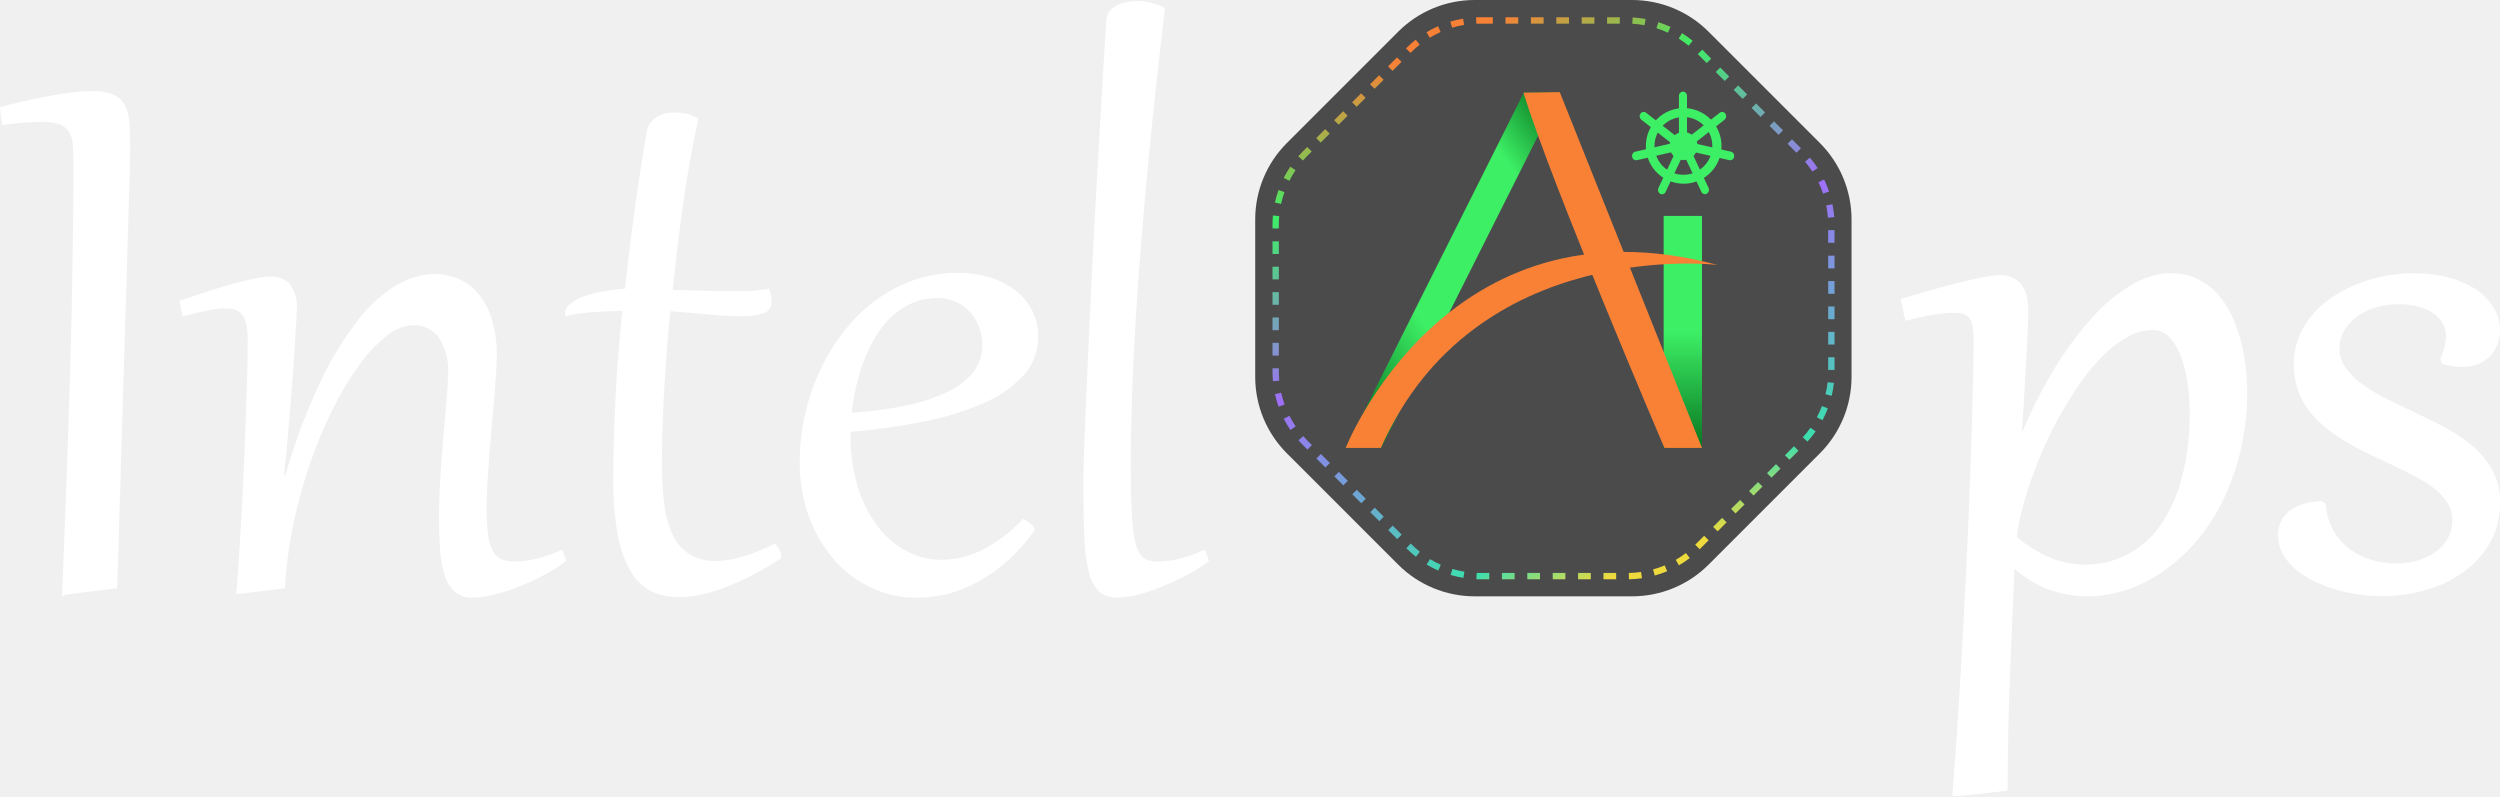
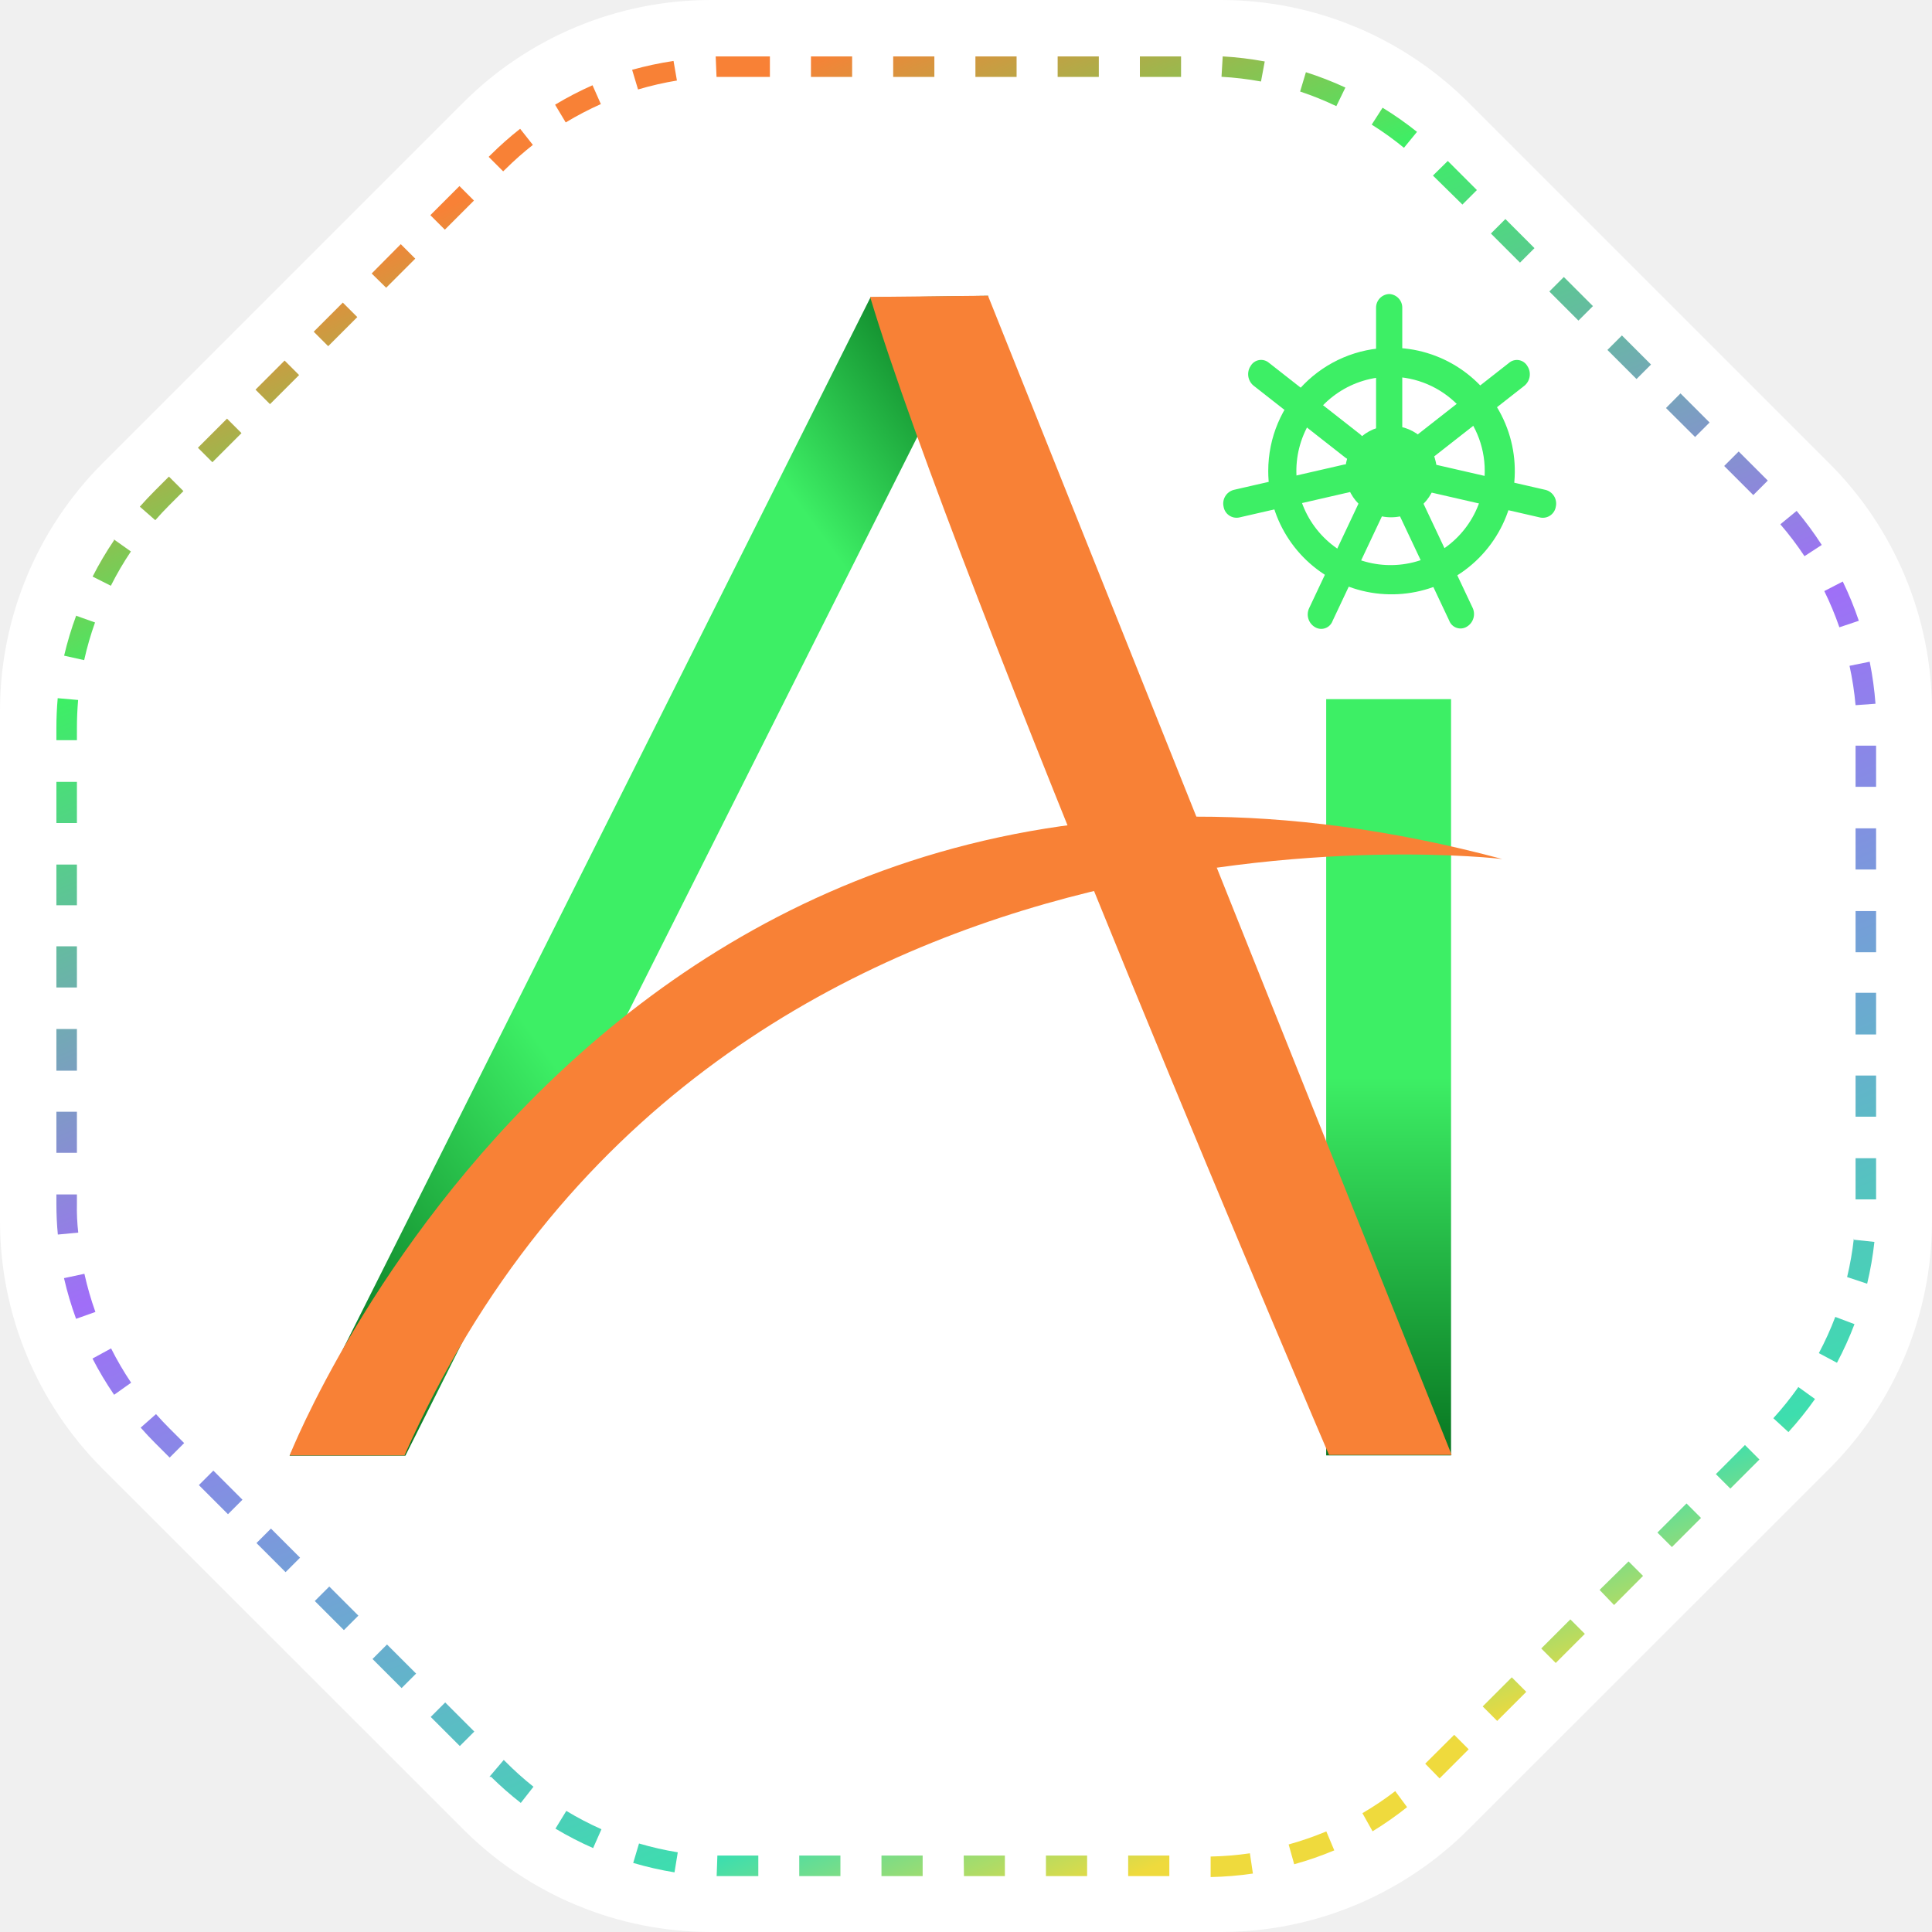
- <svg xmlns="http://www.w3.org/2000/svg" id="Logo-white" width="161.459" height="51.41" viewBox="0 0 161.459 51.41">
+ <svg xmlns="http://www.w3.org/2000/svg" id="IntelOps_icon-light" width="16" height="16" viewBox="0 0 16 16">
  <defs>
    <linearGradient id="linear-gradient" x1="0.309" y1="0.04" x2="0.69" y2="0.962" gradientUnits="objectBoundingBox">
      <stop offset="0" stop-color="#f88136" />
      <stop offset="0.171" stop-color="#3def65" />
      <stop offset="0.485" stop-color="#a06ef8" />
      <stop offset="0.904" stop-color="#3ddeae" />
      <stop offset="1" stop-color="#efda3d" />
    </linearGradient>
    <linearGradient id="linear-gradient-2" x1="0.5" y1="0.5" x2="0.5" y2="1" gradientUnits="objectBoundingBox">
      <stop offset="0" stop-color="#3def65" />
      <stop offset="1" stop-color="#087621" />
    </linearGradient>
    <linearGradient id="linear-gradient-3" x1="0.912" x2="0.092" y2="0.995" gradientUnits="objectBoundingBox">
      <stop offset="0" stop-color="#0a7a23" />
      <stop offset="0.196" stop-color="#3def65" />
      <stop offset="0.66" stop-color="#3def65" />
      <stop offset="1" stop-color="#036b1b" />
    </linearGradient>
  </defs>
-   <g id="Group_255" data-name="Group 255" transform="translate(0 0.065)">
-     <g id="Group_279" data-name="Group 279" transform="translate(122.76 17.581)">
-       <path id="ps" d="M-2.057-81.349Q-.536-81.811.536-82.1t1.8-.448q.726-.163,1.14-.224a4.667,4.667,0,0,1,.618-.061,1.964,1.964,0,0,1,.638.1,1.247,1.247,0,0,1,.523.346,1.65,1.65,0,0,1,.346.658A3.674,3.674,0,0,1,5.723-80.7q0,.2-.02.8t-.075,1.65q-.054,1.052-.143,2.579t-.224,3.591l.163.014a32.229,32.229,0,0,1,2.288-4.663,21.613,21.613,0,0,1,2.5-3.414,10.552,10.552,0,0,1,2.532-2.1,4.905,4.905,0,0,1,2.4-.713,3.656,3.656,0,0,1,1.629.346A4.045,4.045,0,0,1,18-81.682a5.34,5.34,0,0,1,.876,1.33,9.323,9.323,0,0,1,.57,1.575,11.576,11.576,0,0,1,.312,1.663,14.085,14.085,0,0,1,.1,1.575,16.334,16.334,0,0,1-.407,3.733,15.072,15.072,0,0,1-1.113,3.184,12.436,12.436,0,0,1-1.67,2.586,10.887,10.887,0,0,1-2.084,1.921,9.281,9.281,0,0,1-2.349,1.195,7.674,7.674,0,0,1-2.464.414A7.159,7.159,0,0,1,7.2-62.98a6.708,6.708,0,0,1-2.349-1.575q-.149,3.408-.3,7.039t-.163,7.582l-2.851.326-.285-.014q.2-2.539.38-5.329t.326-5.6q.149-2.81.272-5.532t.2-5.111q.081-2.389.129-4.338t.048-3.224a6.578,6.578,0,0,0-.054-.9,1.691,1.691,0,0,0-.21-.645.959.959,0,0,0-.455-.387,2.014,2.014,0,0,0-.787-.129,8.4,8.4,0,0,0-1.222.109q-.72.109-1.738.367ZM4.976-66.035a8.522,8.522,0,0,0,2.3,1.439,6.123,6.123,0,0,0,2.3.462,6.153,6.153,0,0,0,2.8-.645A6.148,6.148,0,0,0,14.595-66.7a9.746,9.746,0,0,0,1.453-3.156,16.367,16.367,0,0,0,.523-4.365,13.167,13.167,0,0,0-.143-1.9,8.244,8.244,0,0,0-.448-1.772,3.791,3.791,0,0,0-.8-1.3,1.614,1.614,0,0,0-1.2-.509,3.5,3.5,0,0,0-1.643.428,7.142,7.142,0,0,0-1.582,1.154,12.064,12.064,0,0,0-1.473,1.7,23.148,23.148,0,0,0-1.33,2.07A25.022,25.022,0,0,0,6.809-72.1q-.516,1.161-.9,2.26t-.625,2.077A12.038,12.038,0,0,0,4.976-66.035Zm19.971-2.1a4.1,4.1,0,0,0,.55,1.779,4.1,4.1,0,0,0,1.12,1.222,4.766,4.766,0,0,0,1.473.706A5.833,5.833,0,0,0,29.7-64.2a5.074,5.074,0,0,0,1.439-.2,4.022,4.022,0,0,0,1.222-.584,2.945,2.945,0,0,0,.849-.937,2.466,2.466,0,0,0,.319-1.249,2.332,2.332,0,0,0-.339-1.263,3.887,3.887,0,0,0-.91-.991,7.883,7.883,0,0,0-1.324-.828q-.753-.38-1.568-.774-.72-.339-1.446-.686t-1.405-.753a11.277,11.277,0,0,1-1.269-.882A6.124,6.124,0,0,1,24.234-74.4a4.653,4.653,0,0,1-.692-1.29,4.733,4.733,0,0,1-.251-1.582A4.466,4.466,0,0,1,23.616-79a4.967,4.967,0,0,1,.889-1.419,6.294,6.294,0,0,1,1.3-1.106,8.478,8.478,0,0,1,1.582-.794,9.517,9.517,0,0,1,1.731-.475,10,10,0,0,1,1.731-.156,8.628,8.628,0,0,1,2.057.238,5.752,5.752,0,0,1,1.7.692,3.705,3.705,0,0,1,1.154,1.106,2.614,2.614,0,0,1,.428,1.466,2.4,2.4,0,0,1-.109.679,1.98,1.98,0,0,1-.367.686,2.089,2.089,0,0,1-.679.536A2.347,2.347,0,0,1,34-77.317a4.392,4.392,0,0,1-1.195-.177l-.041-.136a4.407,4.407,0,0,0,.272-.8,3.144,3.144,0,0,0,.081-.679,1.835,1.835,0,0,0-.319-1.052,2.469,2.469,0,0,0-.767-.7,3.447,3.447,0,0,0-1.025-.394,5.211,5.211,0,0,0-1.106-.122,5.352,5.352,0,0,0-1.724.258,4.069,4.069,0,0,0-1.283.686,3.054,3.054,0,0,0-.8.971,2.441,2.441,0,0,0-.278,1.127A2.356,2.356,0,0,0,26.209-77a4.539,4.539,0,0,0,1.045,1.086,10.015,10.015,0,0,0,1.5.93q.849.434,1.772.869,1.032.489,2.05,1.011A9.937,9.937,0,0,1,34.4-71.914a5.615,5.615,0,0,1,1.3,1.527,4,4,0,0,1,.5,2.03,4.936,4.936,0,0,1-.618,2.484,5.751,5.751,0,0,1-1.65,1.833,7.61,7.61,0,0,1-2.369,1.134,9.939,9.939,0,0,1-2.776.387,10.6,10.6,0,0,1-1.487-.109,9.973,9.973,0,0,1-1.487-.326,8.817,8.817,0,0,1-1.364-.536,5.379,5.379,0,0,1-1.127-.733,3.312,3.312,0,0,1-.76-.923,2.3,2.3,0,0,1-.278-1.12,1.688,1.688,0,0,1,.224-.9,1.817,1.817,0,0,1,.591-.6,2.842,2.842,0,0,1,.821-.346,4.265,4.265,0,0,1,.93-.129Z" transform="translate(2.301 83.161)" fill="#fff" />
-       <path id="ps_-_Outline" data-name="ps - Outline" d="M13.647-84.451a3.88,3.88,0,0,1,1.722.368,4.273,4.273,0,0,1,1.292.971,5.575,5.575,0,0,1,.91,1.382,9.576,9.576,0,0,1,.583,1.61,11.842,11.842,0,0,1,.318,1.693,14.361,14.361,0,0,1,.1,1.6,16.62,16.62,0,0,1-.413,3.781,15.353,15.353,0,0,1-1.129,3.228,12.7,12.7,0,0,1-1.7,2.63A11.147,11.147,0,0,1,13.2-65.231a9.533,9.533,0,0,1-2.4,1.221,7.919,7.919,0,0,1-2.531.425,7.4,7.4,0,0,1-2.641-.489,6.713,6.713,0,0,1-2.084-1.3c-.093,2.122-.186,4.332-.279,6.578-.1,2.407-.154,4.956-.163,7.574v.187l-3.054.349-.519-.025.017-.217c.135-1.683.263-3.475.38-5.325s.227-3.734.326-5.6.19-3.726.271-5.531.15-3.525.2-5.109.1-3.043.129-4.336S.906-79.2.906-80.046a6.4,6.4,0,0,0-.052-.874,1.493,1.493,0,0,0-.182-.565.747.747,0,0,0-.358-.3,1.822,1.822,0,0,0-.7-.112,8.233,8.233,0,0,0-1.19.106c-.471.071-1.049.193-1.718.362l-.214.054L-3.8-82.785l.183-.056c1.011-.307,1.886-.559,2.6-.749s1.322-.341,1.807-.45.876-.186,1.156-.227a4.805,4.805,0,0,1,.648-.063,2.183,2.183,0,0,1,.706.113,1.461,1.461,0,0,1,.61.4,1.863,1.863,0,0,1,.393.741,3.9,3.9,0,0,1,.131,1.085c0,.139-.007.4-.02.808s-.039.954-.075,1.653-.084,1.566-.143,2.581c-.047.815-.1,1.755-.173,2.8a31.444,31.444,0,0,1,2.009-3.983,21.924,21.924,0,0,1,2.523-3.448,10.808,10.808,0,0,1,2.584-2.139,6.209,6.209,0,0,1,1.276-.553A4.337,4.337,0,0,1,13.647-84.451ZM8.271-64.005a7.5,7.5,0,0,0,2.4-.4,9.113,9.113,0,0,0,2.3-1.168,10.727,10.727,0,0,0,2.044-1.884A12.284,12.284,0,0,0,16.649-70a14.932,14.932,0,0,0,1.1-3.139,16.2,16.2,0,0,0,.4-3.685,13.941,13.941,0,0,0-.094-1.551,11.419,11.419,0,0,0-.307-1.633,9.155,9.155,0,0,0-.557-1.539,5.155,5.155,0,0,0-.841-1.279,3.854,3.854,0,0,0-1.165-.876,3.465,3.465,0,0,0-1.537-.325,4.722,4.722,0,0,0-2.3.686,10.394,10.394,0,0,0-2.48,2.057,21.507,21.507,0,0,0-2.473,3.381,32.171,32.171,0,0,0-2.272,4.633l-.058.144-.524-.044.014-.206c.09-1.368.165-2.576.224-3.589s.106-1.881.142-2.578S3.982-80.8,4-81.193s.02-.661.02-.794a3.486,3.486,0,0,0-.114-.965,1.452,1.452,0,0,0-.3-.576,1.031,1.031,0,0,0-.436-.289,1.764,1.764,0,0,0-.57-.091,4.508,4.508,0,0,0-.587.059c-.27.04-.648.114-1.125.221s-1.082.258-1.791.446c-.666.177-1.474.409-2.4.689l.122.6c.593-.145,1.111-.252,1.544-.317A8.643,8.643,0,0,1-.39-82.32a2.195,2.195,0,0,1,.871.146,1.169,1.169,0,0,1,.551.471,1.906,1.906,0,0,1,.239.725,6.817,6.817,0,0,1,.056.932c0,.848-.016,1.935-.048,3.229s-.075,2.754-.129,4.34-.123,3.307-.2,5.114S.774-63.695.675-61.829s-.209,3.751-.326,5.6c-.112,1.773-.234,3.493-.363,5.116l.051,0,2.648-.3c.011-2.559.066-5.048.162-7.4.1-2.409.2-4.778.3-7.04l.021-.477.338.338A6.531,6.531,0,0,0,5.78-64.467,6.983,6.983,0,0,0,8.271-64.005ZM29.355-84.451a8.878,8.878,0,0,1,2.107.244,5.988,5.988,0,0,1,1.759.718,3.931,3.931,0,0,1,1.218,1.169,2.832,2.832,0,0,1,.462,1.582,2.621,2.621,0,0,1-.117.739,2.2,2.2,0,0,1-.4.758,2.307,2.307,0,0,1-.746.591,2.564,2.564,0,0,1-1.124.254h0a4.622,4.622,0,0,1-1.252-.184l-.111-.031-.1-.32L31.077-79a4.219,4.219,0,0,0,.259-.762,2.953,2.953,0,0,0,.076-.631,1.637,1.637,0,0,0-.28-.932,2.272,2.272,0,0,0-.7-.64,3.254,3.254,0,0,0-.963-.369,5.023,5.023,0,0,0-1.062-.117,5.168,5.168,0,0,0-1.657.247,3.879,3.879,0,0,0-1.217.649,2.86,2.86,0,0,0-.747.9,2.244,2.244,0,0,0-.255,1.031,2.16,2.16,0,0,0,.358,1.221,4.35,4.35,0,0,0,1,1.035,9.85,9.85,0,0,0,1.469.91c.561.287,1.155.579,1.765.866.687.325,1.379.667,2.057,1.015a10.194,10.194,0,0,1,1.858,1.213,5.851,5.851,0,0,1,1.345,1.584,4.228,4.228,0,0,1,.524,2.134,5.692,5.692,0,0,1-.161,1.371,4.808,4.808,0,0,1-.485,1.217,5.986,5.986,0,0,1-1.709,1.9,7.854,7.854,0,0,1-2.434,1.165,10.2,10.2,0,0,1-2.835.4,10.863,10.863,0,0,1-1.516-.111,10.233,10.233,0,0,1-1.518-.333,9.068,9.068,0,0,1-1.4-.549,5.613,5.613,0,0,1-1.171-.762,3.536,3.536,0,0,1-.808-.982,2.515,2.515,0,0,1-.3-1.221,1.9,1.9,0,0,1,.255-1.006,2.034,2.034,0,0,1,.658-.666,3.064,3.064,0,0,1,.882-.372,4.5,4.5,0,0,1,.976-.135l.082,0,.234.2.008.084a3.906,3.906,0,0,0,.52,1.688,3.908,3.908,0,0,0,1.063,1.16,4.579,4.579,0,0,0,1.409.675A5.65,5.65,0,0,0,28.2-65.7a4.887,4.887,0,0,0,1.38-.2,3.831,3.831,0,0,0,1.159-.553,2.75,2.75,0,0,0,.789-.871,2.27,2.27,0,0,0,.291-1.144,2.136,2.136,0,0,0-.307-1.151,3.7,3.7,0,0,0-.861-.937,7.711,7.711,0,0,0-1.288-.806c-.5-.252-1.025-.511-1.564-.772-.478-.226-.965-.456-1.446-.685s-.967-.489-1.423-.763a11.541,11.541,0,0,1-1.293-.9,6.363,6.363,0,0,1-1.067-1.088,4.884,4.884,0,0,1-.724-1.348,4.964,4.964,0,0,1-.263-1.652,4.7,4.7,0,0,1,.342-1.8,5.2,5.2,0,0,1,.927-1.478A6.534,6.534,0,0,1,24.2-82.992a8.728,8.728,0,0,1,1.621-.814,9.772,9.772,0,0,1,1.769-.486A10.26,10.26,0,0,1,29.355-84.451ZM32.5-78.817a2.15,2.15,0,0,0,.938-.207,1.89,1.89,0,0,0,.612-.482,1.78,1.78,0,0,0,.328-.613,2.2,2.2,0,0,0,.1-.619,2.419,2.419,0,0,0-.393-1.351A3.514,3.514,0,0,0,33-83.133a5.57,5.57,0,0,0-1.635-.666,8.457,8.457,0,0,0-2.007-.232,9.839,9.839,0,0,0-1.695.153,9.35,9.35,0,0,0-1.693.465,8.308,8.308,0,0,0-1.543.775,6.114,6.114,0,0,0-1.26,1.07,4.781,4.781,0,0,0-.852,1.359A4.278,4.278,0,0,0,22-78.566a4.546,4.546,0,0,0,.239,1.512,4.464,4.464,0,0,0,.661,1.232,5.942,5.942,0,0,0,1,1.016,11.117,11.117,0,0,0,1.246.866c.445.267.911.517,1.387.744s.967.46,1.445.685h0c.542.262,1.07.523,1.571.775a8.131,8.131,0,0,1,1.359.851,4.114,4.114,0,0,1,.958,1.045,2.55,2.55,0,0,1,.371,1.374,2.685,2.685,0,0,1-.347,1.354,3.167,3.167,0,0,1-.908,1,4.25,4.25,0,0,1-1.285.615,5.308,5.308,0,0,1-1.5.212,6.07,6.07,0,0,1-1.667-.239A5,5,0,0,1,25-66.258a4.326,4.326,0,0,1-1.177-1.284,4.269,4.269,0,0,1-.57-1.769,4.066,4.066,0,0,0-.788.119,2.645,2.645,0,0,0-.761.32,1.617,1.617,0,0,0-.523.529,1.49,1.49,0,0,0-.193.786,2.1,2.1,0,0,0,.253,1.019,3.118,3.118,0,0,0,.713.865,5.194,5.194,0,0,0,1.083.7,8.648,8.648,0,0,0,1.332.523,9.807,9.807,0,0,0,1.455.319,10.443,10.443,0,0,0,1.457.107A9.775,9.775,0,0,0,30-64.4a7.436,7.436,0,0,0,2.3-1.1,5.568,5.568,0,0,0,1.59-1.766,4.752,4.752,0,0,0,.59-2.38,3.815,3.815,0,0,0-.468-1.925,5.431,5.431,0,0,0-1.249-1.47A9.773,9.773,0,0,0,30.983-74.2c-.674-.346-1.361-.685-2.044-1.008-.614-.289-1.212-.582-1.778-.872a10.27,10.27,0,0,1-1.532-.95,4.768,4.768,0,0,1-1.093-1.137,2.573,2.573,0,0,1-.429-1.454,2.66,2.66,0,0,1,.3-1.223,3.277,3.277,0,0,1,.855-1.038,4.3,4.3,0,0,1,1.349-.722,5.586,5.586,0,0,1,1.792-.269,5.445,5.445,0,0,1,1.151.127,3.673,3.673,0,0,1,1.087.418,2.689,2.689,0,0,1,.832.758,2.048,2.048,0,0,1,.358,1.17v0a3.368,3.368,0,0,1-.086.724,4.449,4.449,0,0,1-.236.727A4.1,4.1,0,0,0,32.5-78.817ZM12.48-81.206a1.825,1.825,0,0,1,1.352.573,4.016,4.016,0,0,1,.847,1.374,8.493,8.493,0,0,1,.46,1.817,13.44,13.44,0,0,1,.145,1.931,19.961,19.961,0,0,1-.132,2.358,13.919,13.919,0,0,1-.4,2.063,11.765,11.765,0,0,1-.636,1.761,8.572,8.572,0,0,1-.849,1.463,6.929,6.929,0,0,1-1.05,1.153,6.008,6.008,0,0,1-1.238.832,6.185,6.185,0,0,1-1.39.5,6.74,6.74,0,0,1-1.508.167,6.36,6.36,0,0,1-2.38-.477,8.771,8.771,0,0,1-2.359-1.474l-.083-.071.01-.109A12.3,12.3,0,0,1,3.58-69.1c.159-.655.371-1.361.63-2.1s.564-1.5.909-2.276a25.348,25.348,0,0,1,1.15-2.273,23.469,23.469,0,0,1,1.343-2.089,12.33,12.33,0,0,1,1.5-1.733,7.384,7.384,0,0,1,1.628-1.187A3.726,3.726,0,0,1,12.48-81.206Zm-4.4,15.572a5.973,5.973,0,0,0,2.709-.622,5.968,5.968,0,0,0,2.137-1.857,9.584,9.584,0,0,0,1.42-3.089,16.236,16.236,0,0,0,.515-4.308,13.018,13.018,0,0,0-.14-1.87,8.074,8.074,0,0,0-.436-1.727,3.6,3.6,0,0,0-.755-1.232,1.4,1.4,0,0,0-1.051-.445,3.31,3.31,0,0,0-1.545.4A6.966,6.966,0,0,0,9.4-79.262a11.909,11.909,0,0,0-1.447,1.674,23.048,23.048,0,0,0-1.318,2.052A24.93,24.93,0,0,0,5.5-73.3c-.34.765-.642,1.52-.9,2.245S4.145-69.641,3.989-69a12.3,12.3,0,0,0-.29,1.585,8.257,8.257,0,0,0,2.16,1.334A5.942,5.942,0,0,0,8.081-65.634Z" transform="translate(3.798 84.451)" fill="#fff" />
-     </g>
-     <path id="Intel" d="M14.6-138.837c0-.437-.021-1.237-.063-1.549a1.581,1.581,0,0,0-.286-.761,1.255,1.255,0,0,0-.635-.426,3.678,3.678,0,0,0-1.1-.133q-.461,0-1.131.049t-1.4.161l-.14-1.159q2.052-.531,3.525-.782a15.017,15.017,0,0,1,2.436-.251,3.286,3.286,0,0,1,1.417.244,1.528,1.528,0,0,1,.726.726,3.169,3.169,0,0,1,.272,1.18q.042.7.042,1.592,0,.307-.035,1.64t-.1,3.421q-.063,2.087-.147,4.8t-.175,5.759q-.091,3.051-.188,6.3t-.2,6.436l-3.309.419-.251.114c.112-2.671.212-5.342.3-7.73s.165-4.71.23-6.967.114-4.491.147-6.7S14.6-136.51,14.6-138.837Zm11.251,11.191a4.689,4.689,0,0,0-.084-.963,1.564,1.564,0,0,0-.258-.621.958.958,0,0,0-.44-.328,1.817,1.817,0,0,0-.628-.1,6.259,6.259,0,0,0-1.2.14q-.7.14-1.592.377l-.209-1.005q.991-.349,1.906-.635t1.682-.5q.768-.209,1.354-.321a5.248,5.248,0,0,1,.921-.112,1.652,1.652,0,0,1,1.264.482,2.393,2.393,0,0,1,.454,1.654q0,.14-.028.649t-.077,1.291q-.049.782-.119,1.794t-.161,2.157q-.091,1.145-.2,2.366t-.237,2.436l.084.014a39.022,39.022,0,0,1,2.276-6.08,21.119,21.119,0,0,1,2.471-4.021,8.881,8.881,0,0,1,2.5-2.227,4.931,4.931,0,0,1,2.373-.684,3.99,3.99,0,0,1,1.508.293,3.419,3.419,0,0,1,1.291.935,4.711,4.711,0,0,1,.9,1.654,7.851,7.851,0,0,1,.335,2.45q0,.419-.049,1.124t-.119,1.571q-.07.866-.161,1.836t-.161,1.906q-.07.935-.119,1.78t-.049,1.473a13.992,13.992,0,0,0,.091,1.773,3.289,3.289,0,0,0,.3,1.082,1.129,1.129,0,0,0,.558.545,2.2,2.2,0,0,0,.852.147,6.01,6.01,0,0,0,1.508-.2,9.6,9.6,0,0,0,1.578-.565l.265.726a8.61,8.61,0,0,1-1.271.824,16.613,16.613,0,0,1-1.613.768,12.768,12.768,0,0,1-1.682.565,6.008,6.008,0,0,1-1.48.216,1.668,1.668,0,0,1-1.187-.4,2.478,2.478,0,0,1-.649-1.1,7.171,7.171,0,0,1-.279-1.634q-.063-.935-.063-2.01,0-1.312.091-2.7t.2-2.646q.112-1.257.2-2.283t.091-1.64a3.858,3.858,0,0,0-.614-2.408,1.98,1.98,0,0,0-1.634-.775,2.845,2.845,0,0,0-1.7.684,9.411,9.411,0,0,0-1.78,1.878,19.129,19.129,0,0,0-1.7,2.82,29.047,29.047,0,0,0-1.473,3.518,32.228,32.228,0,0,0-1.089,3.958,27.328,27.328,0,0,0-.545,4.133l-2.918.363-.223-.014q.112-1.326.209-2.89t.181-3.176q.084-1.613.147-3.2t.112-2.96q.049-1.375.07-2.464T25.851-127.646Zm29.11-14.271q-.586,2.653-.984,5.48t-.677,5.578q.656.028,1.277.042l1.159.028q.538.014.977.014h.733a11.516,11.516,0,0,0,2.08-.154q.07.237.112.433a1.74,1.74,0,0,1,.042.363.756.756,0,0,1-.51.8,4.607,4.607,0,0,1-1.473.181q-.921,0-2.059-.112t-2.492-.209q-.154,1.494-.258,2.911t-.168,2.674q-.063,1.257-.091,2.332T52.6-119.69a20.718,20.718,0,0,0,.154,2.667,6.6,6.6,0,0,0,.544,1.99,2.931,2.931,0,0,0,1.075,1.25,3.184,3.184,0,0,0,1.731.433,6.181,6.181,0,0,0,1.682-.265,12.855,12.855,0,0,0,2.115-.852,1.477,1.477,0,0,1,.433.921q-.866.572-1.745,1.04a16.765,16.765,0,0,1-1.731.8,11.487,11.487,0,0,1-1.647.517,6.79,6.79,0,0,1-1.508.181,4.189,4.189,0,0,1-1.71-.342,3.123,3.123,0,0,1-1.34-1.215,7.032,7.032,0,0,1-.88-2.353,18.489,18.489,0,0,1-.314-3.742q0-1.27.042-2.618t.112-2.73q.07-1.382.181-2.764t.251-2.723q-1.1.014-2.045.091a10.143,10.143,0,0,0-1.613.244.432.432,0,0,1-.042-.2.744.744,0,0,1,.286-.551,2.74,2.74,0,0,1,.8-.468,6.567,6.567,0,0,1,1.222-.349,12.36,12.36,0,0,1,1.564-.2q.321-2.918.684-5.515t.726-4.635a1.362,1.362,0,0,1,.258-.6,1.472,1.472,0,0,1,.44-.377,1.812,1.812,0,0,1,.545-.2,3.058,3.058,0,0,1,.572-.056,3.255,3.255,0,0,1,.831.1A2.906,2.906,0,0,1,54.961-141.917ZM75.919-116.06q.084.042.216.119a1.88,1.88,0,0,1,.244.168,1.292,1.292,0,0,1,.2.2.328.328,0,0,1,.084.2.186.186,0,0,1-.042.112,11.518,11.518,0,0,1-1.682,1.892,10.362,10.362,0,0,1-1.871,1.34,8.369,8.369,0,0,1-1.976.8,7.944,7.944,0,0,1-1.983.258,6.885,6.885,0,0,1-3.072-.684,7.356,7.356,0,0,1-2.4-1.871,8.8,8.8,0,0,1-1.571-2.785,10.2,10.2,0,0,1-.565-3.428,13.892,13.892,0,0,1,.328-2.988,14.023,14.023,0,0,1,.949-2.848,13.122,13.122,0,0,1,1.515-2.52,10.591,10.591,0,0,1,2.031-2.024,9.391,9.391,0,0,1,2.5-1.347,8.594,8.594,0,0,1,2.925-.489,6.847,6.847,0,0,1,1.969.279,5.236,5.236,0,0,1,1.64.8,3.941,3.941,0,0,1,1.124,1.291,3.585,3.585,0,0,1,.419,1.745,3.655,3.655,0,0,1-.928,2.485,7.394,7.394,0,0,1-2.562,1.8,18.215,18.215,0,0,1-3.846,1.194,41.938,41.938,0,0,1-4.782.677v.237a11.11,11.11,0,0,0,.454,3.267,8.11,8.11,0,0,0,1.25,2.534,5.843,5.843,0,0,0,1.871,1.64,4.764,4.764,0,0,0,2.318.586,6.023,6.023,0,0,0,2.576-.621A9.413,9.413,0,0,0,75.919-116.06Zm-2.625-11.211a3.294,3.294,0,0,0-.216-1.2,2.991,2.991,0,0,0-.6-.97,2.8,2.8,0,0,0-.914-.649,2.771,2.771,0,0,0-1.145-.237,4.1,4.1,0,0,0-1.647.321,4.587,4.587,0,0,0-1.326.873,6.131,6.131,0,0,0-1.033,1.284,9.459,9.459,0,0,0-.761,1.557,12.4,12.4,0,0,0-.51,1.689,14.188,14.188,0,0,0-.279,1.689,25.077,25.077,0,0,0,3.553-.482,11.491,11.491,0,0,0,2.653-.88,4.63,4.63,0,0,0,1.654-1.284A2.736,2.736,0,0,0,73.294-127.271Zm11.793-21.792q-.279,2.374-.551,4.866t-.517,5.04q-.244,2.548-.454,5.117t-.363,5.061q-.154,2.492-.237,4.894t-.084,4.607q0,1.382.035,2.373t.112,1.675a5.975,5.975,0,0,0,.209,1.1,1.8,1.8,0,0,0,.328.642.959.959,0,0,0,.461.3,2.275,2.275,0,0,0,.628.077,5.737,5.737,0,0,0,1.445-.2,9.692,9.692,0,0,0,1.571-.565l.265.726a8.758,8.758,0,0,1-1.264.824,16.356,16.356,0,0,1-1.6.768,13.214,13.214,0,0,1-1.64.565,5.456,5.456,0,0,1-1.389.216,1.752,1.752,0,0,1-1.194-.384,2.459,2.459,0,0,1-.67-1.25,10.962,10.962,0,0,1-.293-2.255q-.063-1.389-.063-3.386,0-.726.042-2.073t.119-3.134q.077-1.787.175-3.909t.209-4.391q.112-2.269.237-4.579t.251-4.468q.126-2.157.237-4.07t.209-3.379a1.018,1.018,0,0,1,.2-.579,1.325,1.325,0,0,1,.468-.391,2.426,2.426,0,0,1,.642-.216,3.726,3.726,0,0,1,.719-.07A4.035,4.035,0,0,1,85.087-149.063Z" transform="translate(-9.853 149.51)" fill="#fff" />
-   </g>
-   <g id="Group_384" data-name="Group 384" transform="translate(81.066)">
-     <g id="Group_379" data-name="Group 379">
-       <path id="Polygon_14" data-name="Polygon 14" d="M24.343,0a6.977,6.977,0,0,1,4.932,2.043L36.47,9.238a6.977,6.977,0,0,1,2.043,4.933V24.343a6.977,6.977,0,0,1-2.044,4.934L29.276,36.47a6.977,6.977,0,0,1-4.933,2.043H14.171a6.977,6.977,0,0,1-4.932-2.043L2.043,29.276A6.977,6.977,0,0,1,0,24.343V14.171A6.977,6.977,0,0,1,2.043,9.238L9.238,2.043A6.977,6.977,0,0,1,14.171,0Z" fill="#4b4b4c" />
-       <path id="Polygon_14-2" data-name="Polygon 14" d="M8.409-5v0h.82v.41H8.41q-.123,0-.245,0l-.016-.41Q8.279-5,8.409-5Zm1.64,0h.82v.41h-.82Zm1.64,0h.82v.41h-.82Zm1.64,0h.82v.41h-.82Zm1.64,0h.82v.41h-.82Zm1.64,0h.82v.41h-.82Zm1.651.01a6.726,6.726,0,0,1,.839.1l-.074.4a6.314,6.314,0,0,0-.788-.094ZM7.308-4.909l.067.4a6.319,6.319,0,0,0-.773.179l-.118-.393A6.73,6.73,0,0,1,7.308-4.909Zm12.611.224a6.733,6.733,0,0,1,.788.306l-.172.372a6.322,6.322,0,0,0-.74-.288ZM5.692-4.425l.166.375a6.32,6.32,0,0,0-.7.367l-.212-.351A6.731,6.731,0,0,1,5.692-4.425Zm15.758.449a6.729,6.729,0,0,1,.686.493l-.26.317a6.316,6.316,0,0,0-.644-.463Zm-17.2.424.254.321a6.322,6.322,0,0,0-.545.485L3.911-2.7l-.29-.29.047-.047A6.734,6.734,0,0,1,4.248-3.552Zm18.505.64.58.58-.29.29-.58-.58Zm-19.712.5.29.29-.58.58-.29-.29Zm20.872.656.58.58-.29.29-.58-.58Zm-22.031.5.29.29-.58.58L1.3-.67Zm23.191.656.58.58-.29.29-.58-.58ZM.722-.09l.29.29L.432.78.142.49Zm25.51.656.58.58-.29.29-.58-.58Zm-26.67.5.29.29-.58.58-.29-.29Zm27.829.656.58.58-.29.29-.58-.58Zm-28.989.5.29.29-.58.58-.29-.29Zm30.148.656.58.58-.29.29-.58-.58Zm-31.308.5.29.29-.28.279q-.146.146-.281.3l-.308-.27q.144-.164.3-.32Zm32.463.683a6.73,6.73,0,0,1,.505.678l-.344.224a6.318,6.318,0,0,0-.474-.636Zm-33.558.585.34.229a6.319,6.319,0,0,0-.4.684l-.366-.185A6.731,6.731,0,0,1-3.852,4.657Zm34.479.828a6.733,6.733,0,0,1,.32.782l-.388.131a6.321,6.321,0,0,0-.3-.735Zm-35.24.678.386.137a6.319,6.319,0,0,0-.218.763l-.4-.088A6.731,6.731,0,0,1-4.612,6.163Zm35.778.921a6.73,6.73,0,0,1,.115.837l-.409.03a6.319,6.319,0,0,0-.108-.786Zm-36.139.727.408.037q-.025.279-.025.562v.239H-5V8.409Q-5,8.109-4.973,7.811Zm35.862.945h.41v.82h-.41ZM-5,9.469h.41v.82H-5Zm35.888.927h.41v.82h-.41ZM-5,11.109h.41v.82H-5Zm35.888.927h.41v.82h-.41ZM-5,12.749h.41v.82H-5Zm35.888.927h.41v.82h-.41ZM-5,14.388h.41v.82H-5Zm35.888.927h.41v.82h-.41ZM-5,16.028h.41v.82H-5Zm35.888.927h.41v.82h-.41ZM-5,17.668h.41v.22c0,.193.009.388.027.58l-.408.038C-4.99,18.3-5,18.094-5,17.889Zm35.851.9.408.044a6.729,6.729,0,0,1-.144.833l-.4-.1A6.317,6.317,0,0,0,30.851,18.572Zm-35.292.68a6.32,6.32,0,0,0,.22.762l-.386.138a6.731,6.731,0,0,1-.235-.812Zm34.923.86.384.145a6.732,6.732,0,0,1-.348.77l-.362-.192A6.321,6.321,0,0,0,30.483,20.112Zm-34.388.631a6.319,6.319,0,0,0,.4.683l-.339.23a6.73,6.73,0,0,1-.43-.728Zm33.647.769.335.236a6.73,6.73,0,0,1-.529.659l-.3-.276A6.317,6.317,0,0,0,29.741,21.512Zm-32.757.541q.13.147.269.287l.292.292-.29.29-.292-.292q-.149-.149-.287-.305Zm31.692.655.29.29-.58.58-.29-.29Zm-30.55.5.58.58-.29.29-.58-.58Zm29.39.656.29.29-.58.58-.29-.29Zm-28.231.5.58.58-.29.29-.58-.58Zm27.071.656.29.29-.58.58-.29-.29Zm-25.912.5.58.58-.29.29-.58-.58Zm24.752.656.29.29-.58.58-.29-.29Zm-23.592.5.58.58-.29.29-.58-.58Zm22.433.656.29.29-.58.58-.29-.29Zm-21.273.5.58.58-.29.29-.58-.58Zm20.114.656.29.29-.581.581-.287-.293.041-.041Zm-18.954.5.034.034a6.321,6.321,0,0,0,.558.5l-.254.322a6.734,6.734,0,0,1-.595-.528L3.634,29.3ZM21.7,29.6l.248.326a6.73,6.73,0,0,1-.7.468l-.205-.355A6.318,6.318,0,0,0,21.7,29.6ZM5.17,29.991a6.321,6.321,0,0,0,.7.365l-.165.375a6.732,6.732,0,0,1-.751-.388Zm15.158.406.159.378a6.732,6.732,0,0,1-.8.278l-.11-.395A6.323,6.323,0,0,0,20.328,30.4ZM6.62,30.628a6.316,6.316,0,0,0,.774.177l-.066.4a6.729,6.729,0,0,1-.824-.189Zm12.182.193.06.406a6.73,6.73,0,0,1-.842.07l-.008-.41A6.32,6.32,0,0,0,18.8,30.822Zm-10.619.063q.113,0,.226,0H9v.41H8.41q-.121,0-.241,0Zm1.632,0h.82v.41h-.82Zm1.64,0h.82v.41h-.82Zm1.64,0h.82v.41H13.1Zm1.64,0h.82v.41h-.82Zm1.64,0h.82v.41h-.82Z" transform="translate(6.117 6.117)" fill="url(#linear-gradient)" />
-     </g>
-     <g id="Group_404" data-name="Group 404" transform="translate(5.842 5.917)">
-       <g id="Group_395" data-name="Group 395" transform="translate(0 0)">
-         <path id="Path_198" data-name="Path 198" d="M0,120H2.475v14.985H0Z" transform="translate(20.537 -111.972)" fill="url(#linear-gradient-2)" />
-         <path id="Path_196" data-name="Path 196" d="M-8029.493,9668.451-8041,9691.4h2.295l11.549-22.984Z" transform="translate(8041 -9668.385)" fill="url(#linear-gradient-3)" />
-         <path id="Path_197" data-name="Path 197" d="M-8038.983,9668.467l9.186,22.98h-2.428s-7.369-17.209-9.1-22.945Z" transform="translate(8052.81 -9668.436)" fill="#f88136" />
-         <path id="Shape_2" data-name="Shape 2" d="M654,429.409s6.481-16.519,24.025-11.818c0,0-15.7-1.9-21.75,11.818Z" transform="translate(-654 -406.396)" fill="#f88136" stroke="rgba(0,0,0,0)" stroke-width="1" />
-         <g id="Group_394" data-name="Group 394" transform="translate(18.437)">
-           <path id="Path_33" data-name="Path 33" d="M.26,0a.27.27,0,0,1,.26.28V2.691a.27.27,0,0,1-.26.28A.27.27,0,0,1,0,2.691V.28A.27.27,0,0,1,.26,0Z" transform="translate(3.087 0)" fill="#3def65" />
-           <circle id="Ellipse_25" data-name="Ellipse 25" cx="0.906" cy="0.906" r="0.906" transform="translate(2.478 2.61)" fill="#3def65" />
-           <path id="Path_34" data-name="Path 34" d="M.263,0A.294.294,0,0,1,.546.276l.083,2.3a.248.248,0,0,1-.263.257.294.294,0,0,1-.283-.276L0,.257A.248.248,0,0,1,.263,0Z" transform="translate(5.931 1.213) rotate(54)" fill="#3def65" />
-           <path id="Path_35" data-name="Path 35" d="M.263,2.83a.294.294,0,0,0,.283-.276L.629.257A.248.248,0,0,0,.366,0,.294.294,0,0,0,.083.276L0,2.573A.248.248,0,0,0,.263,2.83Z" transform="matrix(-0.588, 0.809, -0.809, -0.588, 3.046, 2.876)" fill="#3def65" />
-           <path id="Path_36" data-name="Path 36" d="M.275,2.764A.28.28,0,0,0,.558,2.5L.594.256A.26.26,0,0,0,.319,0,.28.28,0,0,0,.036.265L0,2.508A.26.26,0,0,0,.275,2.764Z" transform="translate(3.889 3.906) rotate(-78)" fill="#3def65" />
-           <path id="Path_38" data-name="Path 38" d="M.256,2.926a.291.291,0,0,0,.272-.284L.6.268A.251.251,0,0,0,.343,0,.291.291,0,0,0,.071.284L0,2.659A.251.251,0,0,0,.256,2.926Z" transform="matrix(0.891, -0.454, 0.454, 0.891, 3.329, 4.101)" fill="#3def65" />
-           <path id="Path_37" data-name="Path 37" d="M.275,0A.28.28,0,0,1,.558.265L.594,2.508a.26.26,0,0,1-.275.256A.28.28,0,0,1,.036,2.5L0,.256A.26.26,0,0,1,.275,0Z" transform="matrix(-0.208, -0.978, 0.978, -0.208, 0.123, 4.481)" fill="#3def65" />
-           <path id="Path_39" data-name="Path 39" d="M.256,0A.291.291,0,0,1,.528.284L.6,2.659a.251.251,0,0,1-.256.268.291.291,0,0,1-.272-.284L0,.268A.251.251,0,0,1,.256,0Z" transform="matrix(-0.891, -0.454, 0.454, -0.891, 2.105, 6.716)" fill="#3def65" />
-           <path id="Path_40" data-name="Path 40" d="M2.431.575A1.866,1.866,0,1,0,4.29,2.442,1.864,1.864,0,0,0,2.431.575m0-.575A2.442,2.442,0,1,1,0,2.442,2.437,2.437,0,0,1,2.431,0Z" transform="translate(0.952 1.064)" fill="#3def65" />
-         </g>
+   <path id="Path_23764" data-name="Path 23764" d="M10.112,0A2.9,2.9,0,0,1,12.16.848l2.991,2.991A2.9,2.9,0,0,1,16,5.888v4.224a2.9,2.9,0,0,1-.849,2.05l-2.99,2.988a2.9,2.9,0,0,1-2.049.85H5.887a2.9,2.9,0,0,1-2.048-.848L.847,12.161A2.9,2.9,0,0,1,0,10.112V5.887a2.9,2.9,0,0,1,.849-2.05L3.837.849A2.9,2.9,0,0,1,5.887,0Z" fill="#fff" />
+   <path id="Path_23765" data-name="Path 23765" d="M.568-5H.909v.17H.467L.46-5Zm.681,0H1.59v.17H1.249ZM1.93-5h.341v.17H1.93Zm.681,0h.341v.17H2.611Zm.681,0h.341v.17H3.292Zm.681,0h.341v.17H3.973Zm.686,0a2.793,2.793,0,0,1,.348.042l-.031.166a2.622,2.622,0,0,0-.327-.039ZM.111-4.962.139-4.8a2.624,2.624,0,0,0-.322.074l-.049-.163A2.8,2.8,0,0,1,.11-4.962Zm5.237.093a2.8,2.8,0,0,1,.327.127L5.6-4.588a2.625,2.625,0,0,0-.3-.121ZM-.56-4.761l.069.156a2.624,2.624,0,0,0-.291.152L-.87-4.6a2.8,2.8,0,0,1,.31-.161Zm6.543.186a2.794,2.794,0,0,1,.285.2l-.108.132a2.623,2.623,0,0,0-.267-.192ZM-1.159-4.4l.105.133a2.625,2.625,0,0,0-.226.2l-.02.019-.12-.12.02-.02A2.8,2.8,0,0,1-1.16-4.4Zm7.682.266.241.241-.12.12L6.4-4.013Zm-8.185.208.12.12-.241.241-.12-.12ZM7-3.653l.241.241-.12.12L6.88-3.533Zm-9.148.208.12.12-.241.241-.12-.118Zm9.632.272.241.241-.12.12-.241-.241Zm-10.112.212.12.12-.241.241-.12-.12Zm10.593.272.241.241-.12.12-.241-.241ZM-3.11-2.481l.12.12-.241.241-.12-.12Zm11.56.272.241.241-.12.12-.241-.24ZM-3.587-2l.12.12-.241.241-.12-.12Zm12.519.272.241.241-.12.12-.241-.241Zm-13,.208.12.12-.116.116q-.061.061-.117.125l-.128-.112q.06-.068.125-.133Zm13.48.284a2.8,2.8,0,0,1,.208.282l-.143.093a2.624,2.624,0,0,0-.2-.264ZM-4.524-1l.141.1a2.624,2.624,0,0,0-.166.284L-4.7-.692a2.8,2.8,0,0,1,.177-.3ZM9.794-.651a2.8,2.8,0,0,1,.133.325l-.161.054a2.625,2.625,0,0,0-.125-.3ZM-4.84-.369l.16.057A2.624,2.624,0,0,0-4.77,0l-.166-.037a2.8,2.8,0,0,1,.1-.332ZM10.017.013a2.8,2.8,0,0,1,.048.348L9.9.373A2.624,2.624,0,0,0,9.85.047ZM-4.99.315l.17.015q-.01.116-.01.233v.1H-5v-.1q0-.125.011-.249ZM9.9.708h.17v.341H9.9Zm-14.9.3h.17v.341H-5Zm14.9.385h.17v.341H9.9Zm-14.9.3h.17V2.03H-5Zm14.9.385h.17v.341H9.9ZM-5,2.37h.17v.341H-5Zm14.9.385h.17V3.1H9.9Zm-14.9.3h.17V3.4H-5ZM9.9,3.44h.17v.341H9.9ZM-5,3.74h.17v.34H-5Zm14.9.385h.17v.341H9.9Zm-14.9.3h.17V4.5a1.768,1.768,0,0,0,.011.241l-.169.016Q-5,4.634-5,4.5ZM9.887,4.8l.169.018a2.794,2.794,0,0,1-.06.346L9.83,5.109a2.623,2.623,0,0,0,.056-.321Zm-14.655.282a2.624,2.624,0,0,0,.091.316l-.16.057a2.8,2.8,0,0,1-.1-.337Zm14.5.357.159.06a2.8,2.8,0,0,1-.145.32l-.15-.08a2.624,2.624,0,0,0,.136-.3ZM-4.547,5.7a2.624,2.624,0,0,0,.166.284l-.141.1a2.8,2.8,0,0,1-.179-.3Zm13.972.319.139.1a2.794,2.794,0,0,1-.22.274l-.125-.115a2.623,2.623,0,0,0,.205-.255Zm-13.6.225q.054.061.112.119l.121.121-.12.12-.121-.121q-.062-.062-.119-.127ZM8.984,6.5l.12.12-.241.241-.12-.12ZM-3.7,6.712l.241.241-.12.12-.241-.241Zm12.2.272.12.12-.241.241-.12-.12Zm-11.723.208.241.241-.12.12-.241-.241ZM8.02,7.464l.12.12-.24.241L7.78,7.7Zm-10.76.208.241.241-.12.12-.241-.241Zm10.278.272.12.12-.241.241-.12-.12Zm-9.8.208.241.241-.12.12-.241-.241Zm9.315.272.12.12-.241.241-.12-.12Zm-8.833.208.241.241-.12.12L-1.9,8.752ZM6.576,8.9l.12.12-.241.241-.119-.122.017-.017Zm-7.871.208.014.014a2.625,2.625,0,0,0,.232.208l-.105.134A2.8,2.8,0,0,1-1.4,9.248h-.014Zm7.381.256.1.135a2.8,2.8,0,0,1-.286.2l-.084-.15a2.623,2.623,0,0,0,.271-.182ZM-.777,9.53a2.625,2.625,0,0,0,.291.152l-.069.156a2.8,2.8,0,0,1-.312-.161Zm6.294.17.066.157a2.8,2.8,0,0,1-.332.115l-.046-.164A2.626,2.626,0,0,0,5.517,9.7Zm-5.692.1a2.622,2.622,0,0,0,.321.073l-.027.166a2.794,2.794,0,0,1-.342-.078Zm5.059.08.025.169a2.794,2.794,0,0,1-.35.029v-.17a2.625,2.625,0,0,0,.327-.027ZM.474,9.9H.813v.17H.468Zm.678,0h.341v.17H1.152Zm.681,0h.341v.17H1.833Zm.681,0h.341v.17H2.516Zm.681,0h.341v.17H3.195Zm.681,0h.341v.17H3.876Z" transform="translate(5.467 5.467)" fill="url(#linear-gradient)" />
+   <g id="Group_7093" data-name="Group 7093" transform="translate(2.399 2.435)">
+     <g id="Group_7092" data-name="Group 7092">
+       <path id="Path_23766" data-name="Path 23766" d="M0,120H1.034v6.263H0Z" transform="translate(8.584 -116.645)" fill="url(#linear-gradient-2)" />
+       <path id="Path_23767" data-name="Path 23767" d="M-8036.19,9668.43l-4.811,9.593h.959l4.827-9.606Z" transform="translate(8041 -9668.402)" fill="url(#linear-gradient-3)" />
+       <path id="Path_23768" data-name="Path 23768" d="M-8040.34,9668.47l3.84,9.6h-1.016s-3.08-7.193-3.8-9.59Z" transform="translate(8046.123 -9668.456)" fill="#f88136" />
+       <path id="Path_23769" data-name="Path 23769" d="M654,422.04s2.709-6.9,10.042-4.939c0,0-6.562-.794-9.091,4.939Z" transform="translate(-654 -412.422)" fill="#f88136" stroke="rgba(0,0,0,0)" stroke-width="1" />
+       <g id="Group_7091" data-name="Group 7091" transform="translate(7.706)">
+         <path id="Path_23770" data-name="Path 23770" d="M.109,0A.113.113,0,0,1,.217.117V1.125a.113.113,0,0,1-.109.117A.113.113,0,0,1,0,1.125V.117A.113.113,0,0,1,.109,0Z" transform="translate(1.291)" fill="#3def65" />
+         <circle id="Ellipse_47" data-name="Ellipse 47" cx="0.379" cy="0.379" r="0.379" transform="translate(1.036 1.091)" fill="#3def65" />
+         <path id="Path_23771" data-name="Path 23771" d="M.11,0A.123.123,0,0,1,.228.116l.035.961a.1.1,0,0,1-.11.107.123.123,0,0,1-.118-.115L0,.108A.1.1,0,0,1,.11,0Z" transform="translate(2.479 0.507) rotate(54)" fill="#3def65" />
+         <path id="Path_23772" data-name="Path 23772" d="M.11,1.183a.123.123,0,0,0,.118-.115L.263.108A.1.1,0,0,0,.153,0,.123.123,0,0,0,.035.116L0,1.076a.1.1,0,0,0,.11.107Z" transform="translate(1.274 1.202) rotate(126.011)" fill="#3def65" />
+         <path id="Path_23773" data-name="Path 23773" d="M.115,1.155a.117.117,0,0,0,.118-.11L.248.107A.109.109,0,0,0,.133,0,.117.117,0,0,0,.015.111L0,1.048a.109.109,0,0,0,.115.107Z" transform="translate(1.626 1.633) rotate(-77.993)" fill="#3def65" />
+         <path id="Path_23774" data-name="Path 23774" d="M.107,1.223A.122.122,0,0,0,.221,1.1L.251.112A.1.1,0,0,0,.144,0,.122.122,0,0,0,.03.119L0,1.111a.1.1,0,0,0,.107.112Z" transform="matrix(0.891, -0.454, 0.454, 0.891, 1.392, 1.714)" fill="#3def65" />
+         <path id="Path_23775" data-name="Path 23775" d="M.115,0A.117.117,0,0,1,.233.111l.015.937a.109.109,0,0,1-.115.107.117.117,0,0,1-.118-.11L0,.107A.109.109,0,0,1,.115,0Z" transform="translate(0.052 1.873) rotate(-102.007)" fill="#3def65" />
+         <path id="Path_23776" data-name="Path 23776" d="M.107,0A.122.122,0,0,1,.221.119l.03.993a.1.1,0,0,1-.107.112A.122.122,0,0,1,.03,1.1L0,.112A.1.1,0,0,1,.107,0Z" transform="matrix(-0.891, -0.454, 0.454, -0.891, 0.88, 2.807)" fill="#3def65" />
+         <path id="Path_23777" data-name="Path 23777" d="M1.016.24a.78.78,0,1,0,.777.78A.78.78,0,0,0,1.016.24m0-.24A1.021,1.021,0,1,1,0,1.021,1.021,1.021,0,0,1,1.016,0Z" transform="translate(0.398 0.445)" fill="#3def65" />
      </g>
    </g>
  </g>
</svg>
